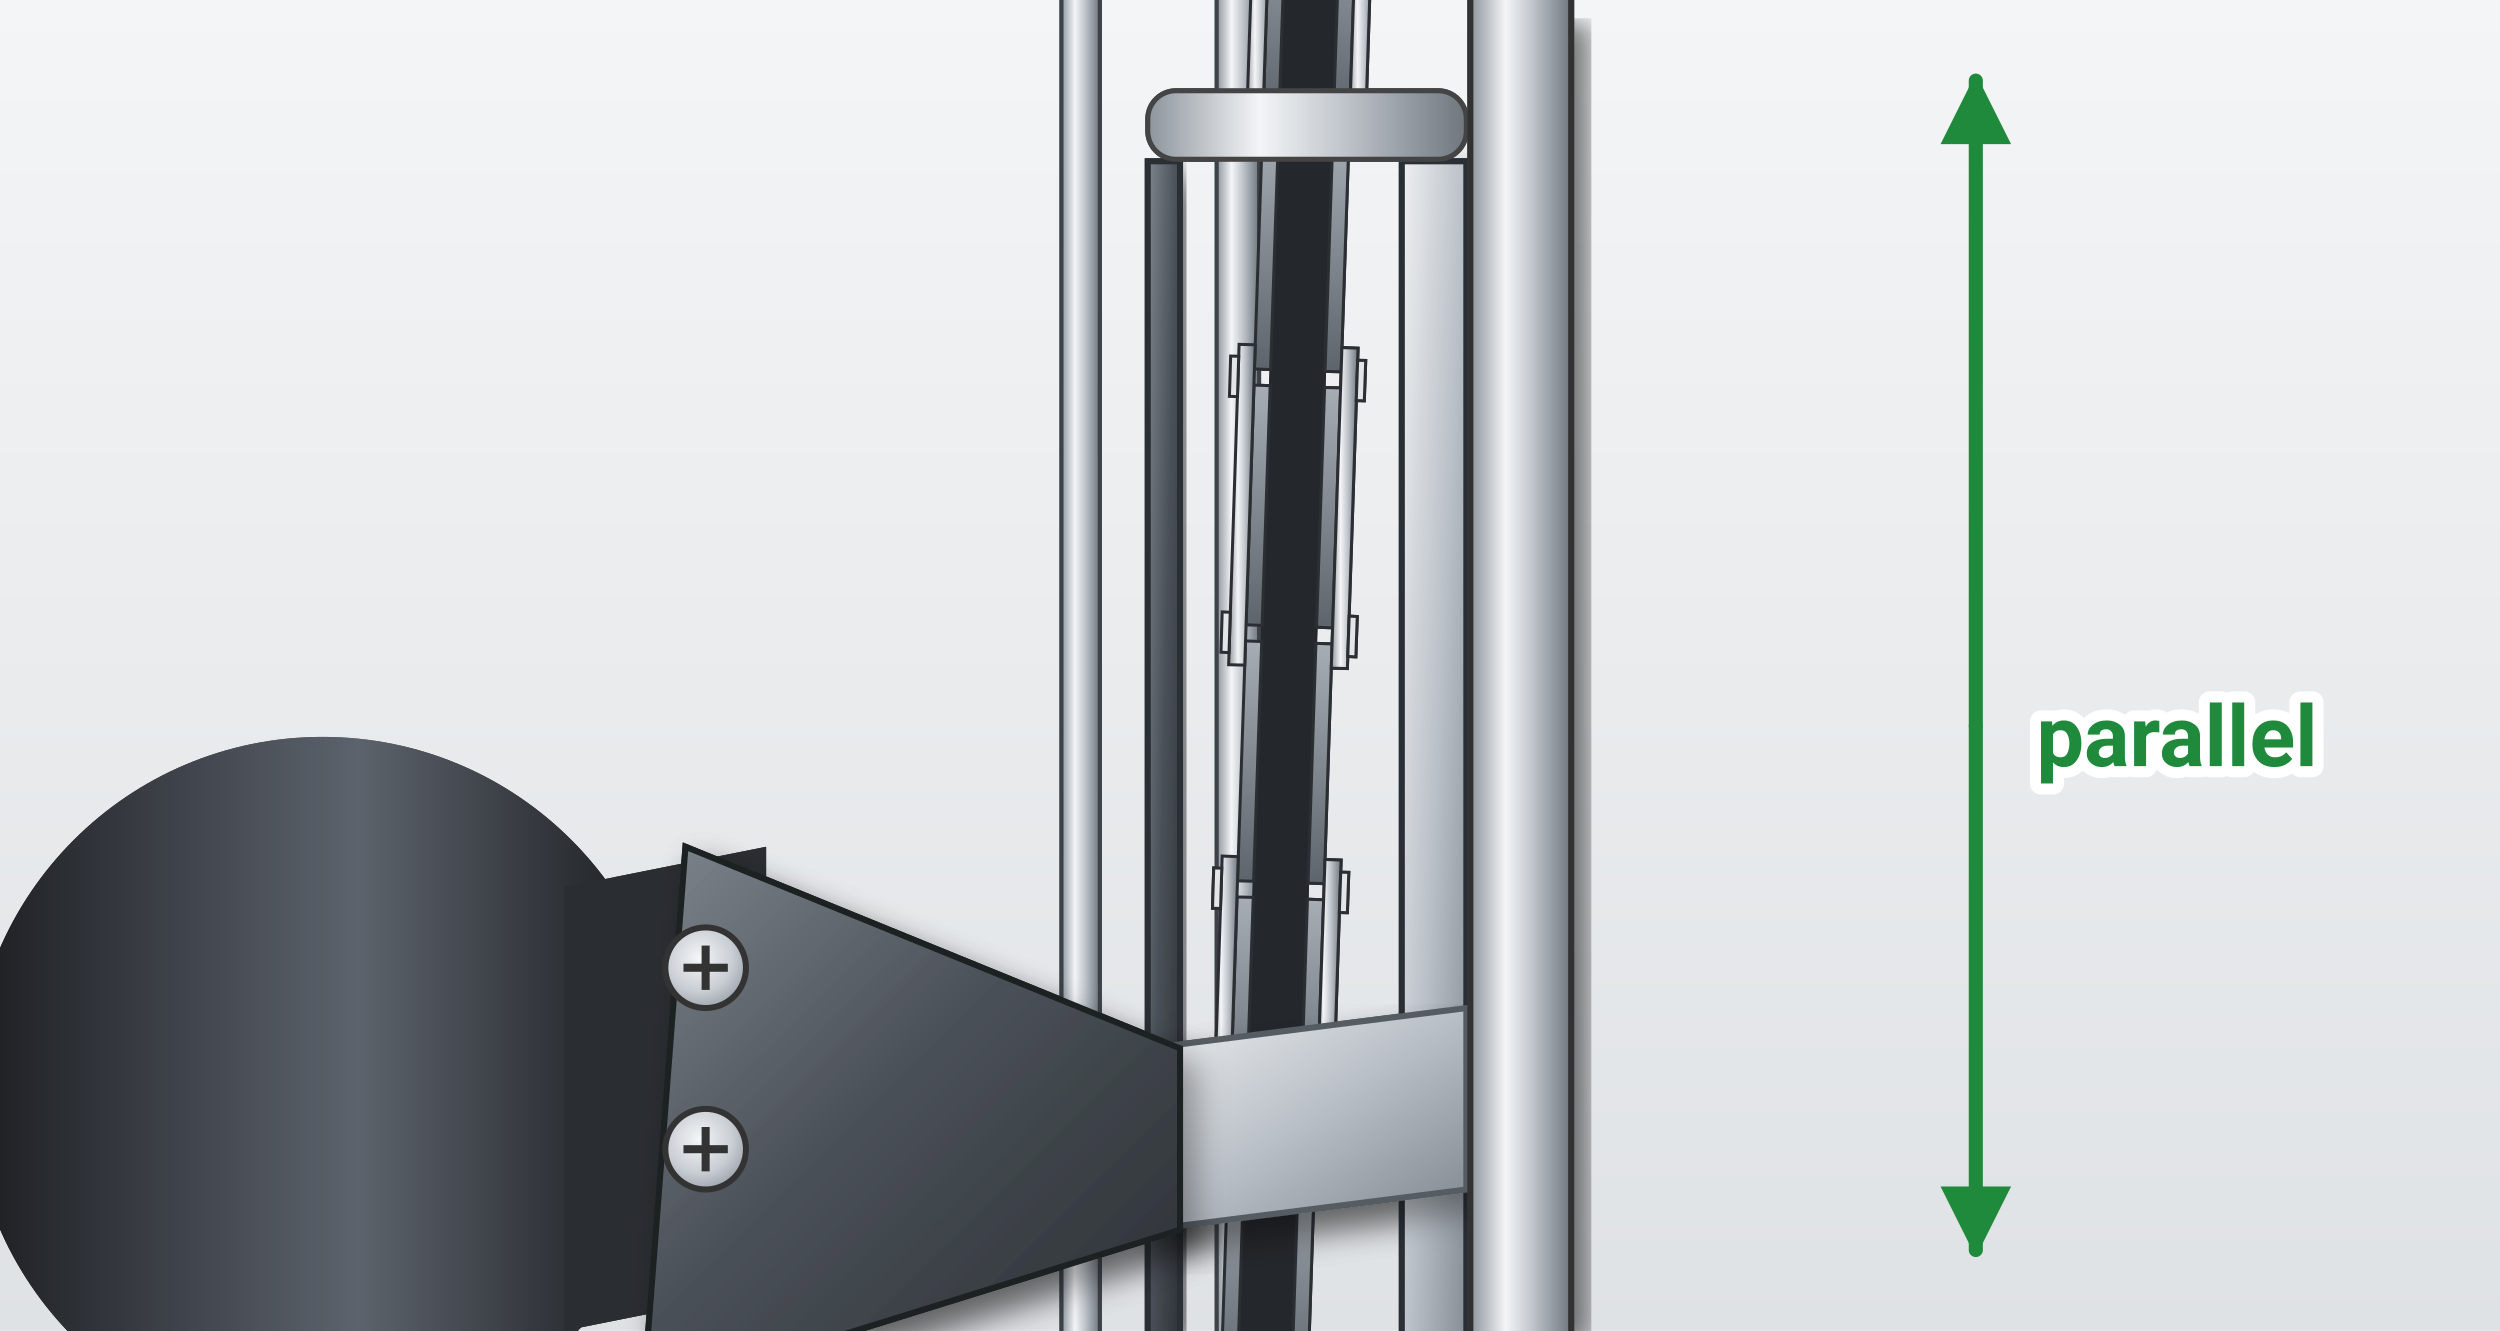
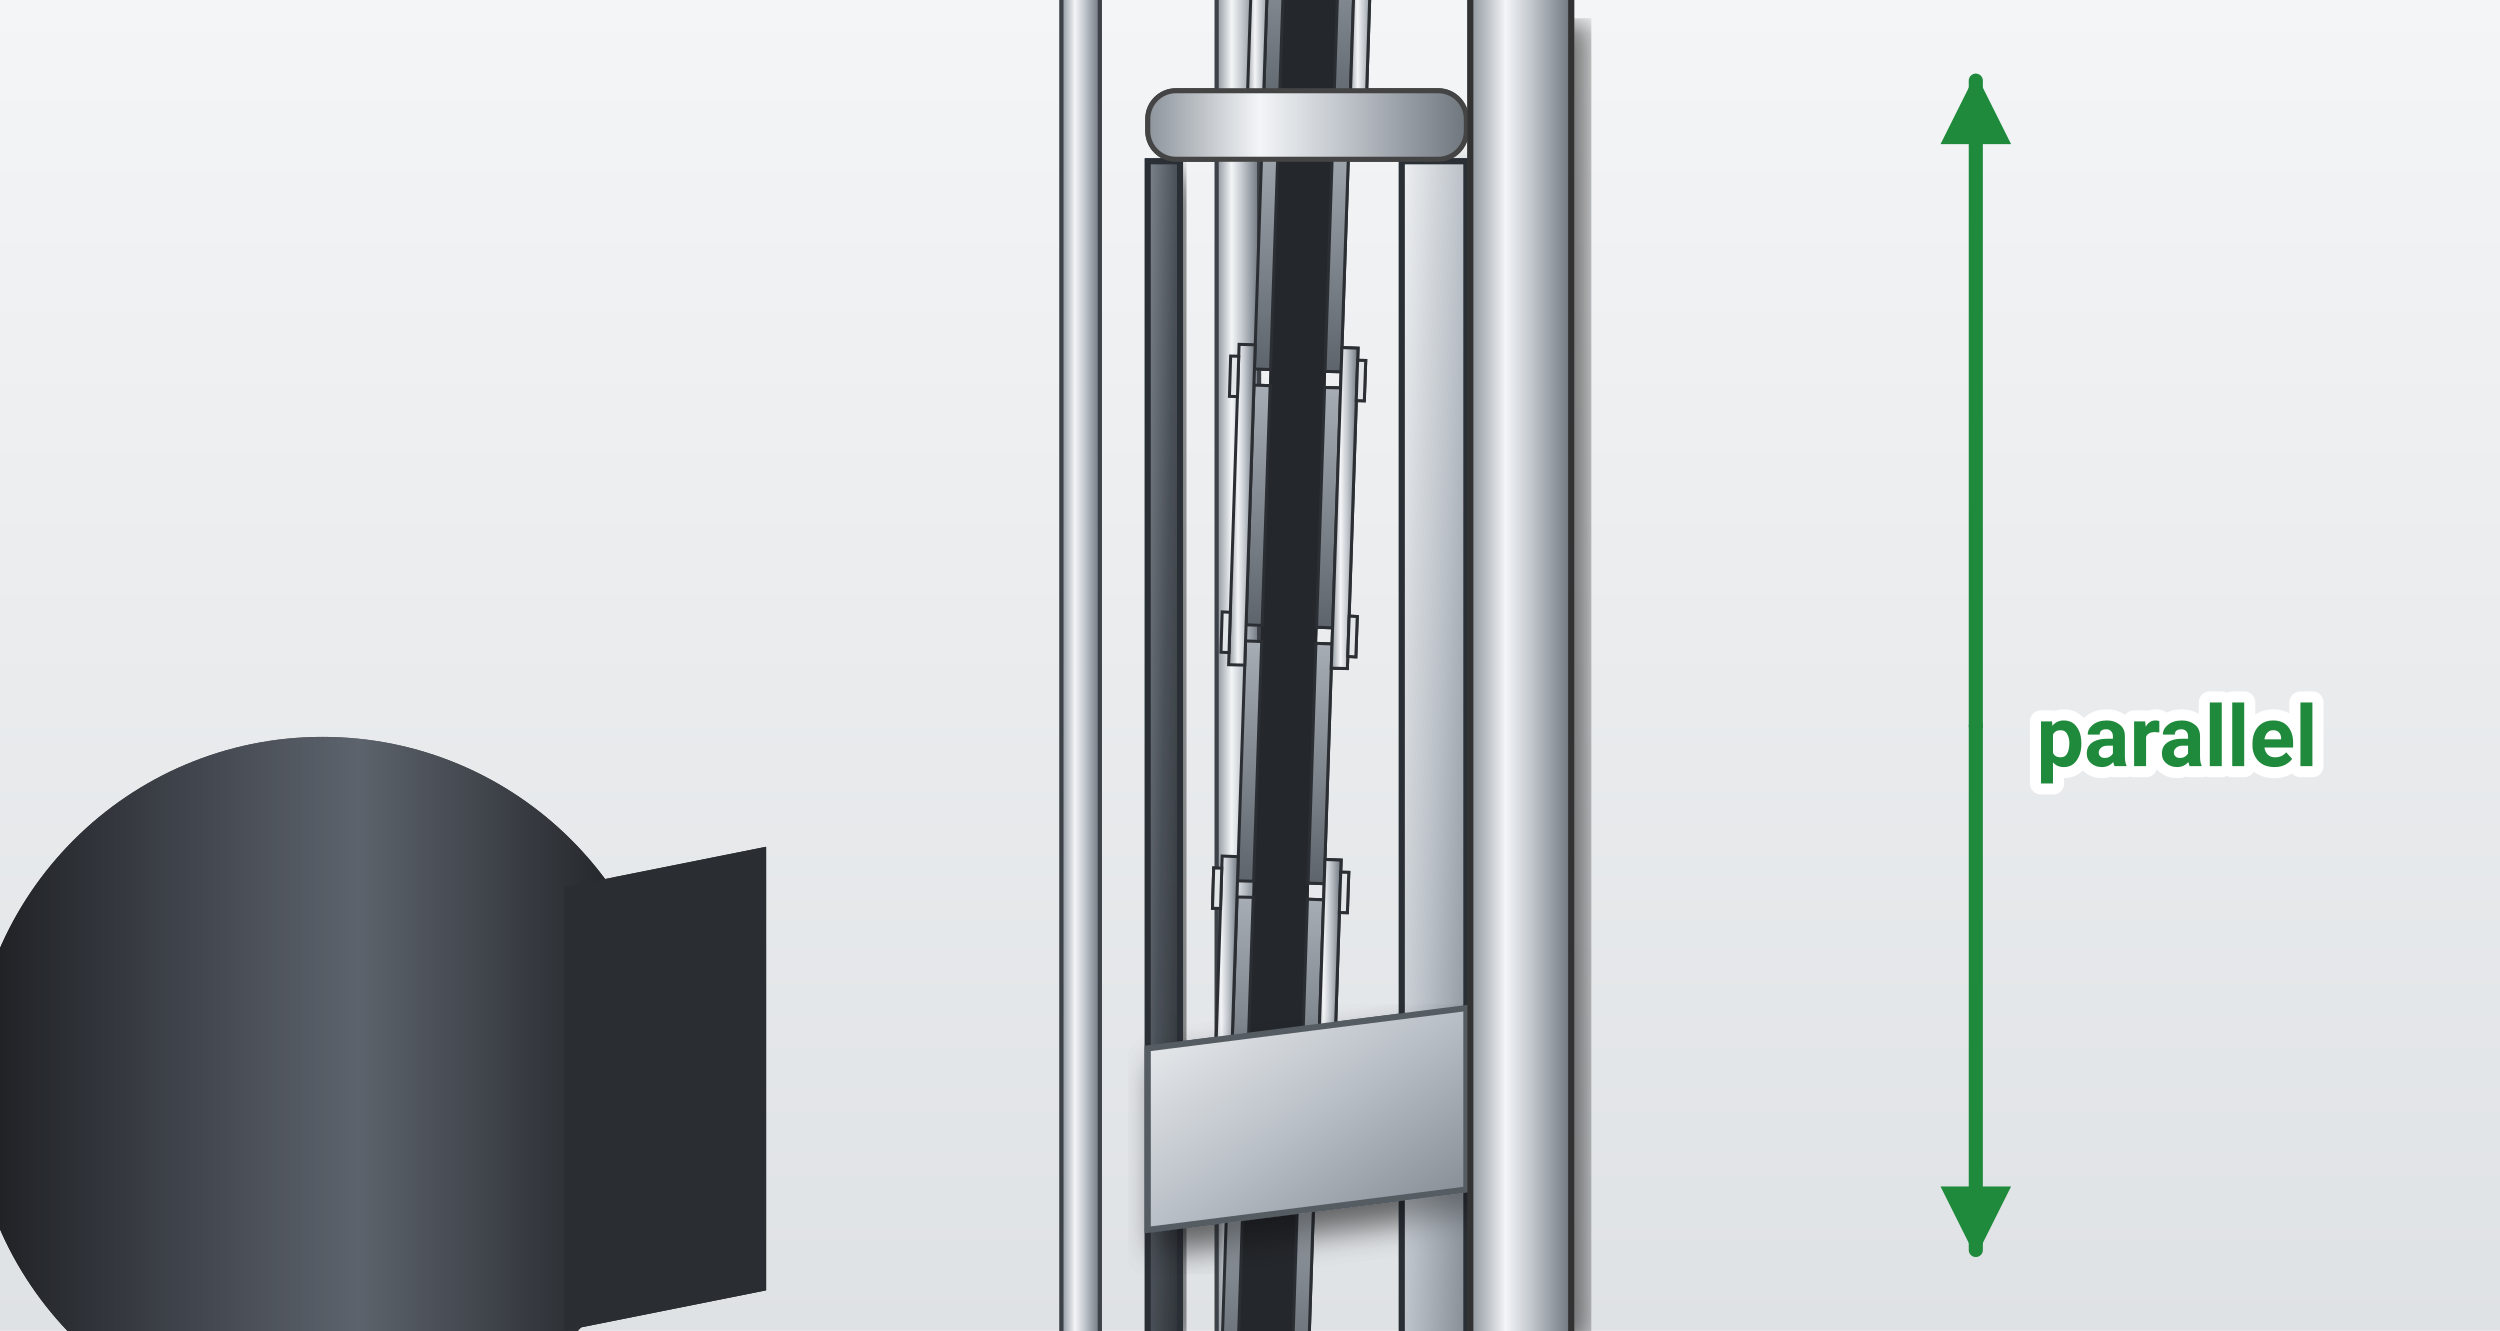
<svg xmlns="http://www.w3.org/2000/svg" viewBox="-14 -48 124 66" role="img" aria-label="From above: a hex key held flat on the outer plate runs parallel with the chain" font-family="-apple-system, BlinkMacSystemFont, 'Segoe UI', Roboto, Helvetica, Arial, sans-serif">
  <defs>
    <linearGradient id="steelV" x1="0" y1="0" x2="1" y2="0">
      <stop offset="0" stop-color="#8d949c" />
      <stop offset=".35" stop-color="#f3f5f7" />
      <stop offset=".6" stop-color="#c3c8ce" />
      <stop offset="1" stop-color="#6f767e" />
    </linearGradient>
    <radialGradient id="steelDisc" cx=".42" cy=".38" r=".75">
      <stop offset="0" stop-color="#f4f6f8" />
      <stop offset=".55" stop-color="#c9ced4" />
      <stop offset="1" stop-color="#8a9199" />
    </radialGradient>
    <radialGradient id="ringDisc" cx=".45" cy=".35" r=".8">
      <stop offset="0" stop-color="#5b6067" />
      <stop offset=".6" stop-color="#3a3e44" />
      <stop offset="1" stop-color="#25282c" />
    </radialGradient>
    <linearGradient id="body" x1="0" y1="0" x2="1" y2="1">
      <stop offset="0" stop-color="#7d848c" />
      <stop offset=".45" stop-color="#4b5158" />
      <stop offset="1" stop-color="#2a2e33" />
    </linearGradient>
    <linearGradient id="bodySilver" x1="0" y1="0" x2="1" y2="1">
      <stop offset="0" stop-color="#eef0f2" />
      <stop offset=".5" stop-color="#b9bfc6" />
      <stop offset="1" stop-color="#7e858d" />
    </linearGradient>
    <linearGradient id="pulleyV" x1="0" y1="0" x2="1" y2="0">
      <stop offset="0" stop-color="#111" />
      <stop offset=".45" stop-color="#4a4a4a" />
      <stop offset="1" stop-color="#151515" />
    </linearGradient>
    <radialGradient id="pulleyDisc" cx=".4" cy=".35" r=".8">
      <stop offset="0" stop-color="#4a4a4a" />
      <stop offset="1" stop-color="#141414" />
    </radialGradient>
    <linearGradient id="plateOuter" x1="0" y1="0" x2="0" y2="1">
      <stop offset="0" stop-color="#f1f3f5" />
      <stop offset=".5" stop-color="#b8bec5" />
      <stop offset="1" stop-color="#858c94" />
    </linearGradient>
    <linearGradient id="plateInner" x1="0" y1="0" x2="0" y2="1">
      <stop offset="0" stop-color="#a7adb4" />
      <stop offset="1" stop-color="#5e646b" />
    </linearGradient>
    <linearGradient id="tube" x1="0" y1="0" x2="1" y2="0">
      <stop offset="0" stop-color="#1b1d20" />
      <stop offset=".4" stop-color="#4b5059" />
      <stop offset=".55" stop-color="#5d636c" />
      <stop offset="1" stop-color="#16181b" />
    </linearGradient>
    <linearGradient id="bg" x1="0" y1="0" x2="0" y2="1">
      <stop offset="0" stop-color="#f4f5f6" />
      <stop offset="1" stop-color="#dfe2e5" />
    </linearGradient>
    <linearGradient id="hubShade" x1="0" y1="0" x2="0" y2="1">
      <stop offset="0" stop-color="#2e3237" />
      <stop offset=".6" stop-color="#3a3e44" stop-opacity=".85" />
      <stop offset="1" stop-color="#3a3e44" stop-opacity="0" />
    </linearGradient>
    <filter id="shadow" x="-10%" y="-10%" width="130%" height="130%">
      <feDropShadow dx=".6" dy=".9" stdDeviation=".8" flood-opacity=".35" />
    </filter>
    <marker id="arrow" viewBox="0 0 10 10" refX="9" refY="5" markerWidth="5" markerHeight="5" orient="auto-start-reverse">
      <path d="M0,0 L10,5 L0,10 z" fill="context-stroke" />
    </marker>
  </defs>
  <rect x="-14" y="-48" width="124" height="66" fill="url(#bg)" />
  <g id="scene">
    <circle cx="2" cy="6" r="17.45" fill="url(#tube)" />
    <path d="M14,-4 L24,-6 L24,16 L14,18 Z" fill="#2a2d31" />
    <rect x="38.65" y="-70" width="1.9" height="150" fill="url(#steelV)" stroke="#3d4248" stroke-width=".2" />
    <rect x="46.35" y="-70" width="2.1" height="150" fill="url(#steelV)" stroke="#3d4248" stroke-width=".2" />
    <path d="M53.44,-79.95 L48.14,80.05 L45.34,79.95 L50.64,-80.05 Z" fill="#24272b" />
    <path d="M54.18,-79.53 L53.78,-67.64 L52.99,-67.66 L53.38,-79.56 Z" fill="url(#plateInner)" stroke="#2b2f34" stroke-width=".15" />
    <path d="M50.68,-79.64 L50.29,-67.75 L49.49,-67.78 L49.88,-79.67 Z" fill="url(#plateInner)" stroke="#2b2f34" stroke-width=".15" />
    <path d="M53.76,-66.84 L53.36,-54.94 L52.56,-54.97 L52.96,-66.86 Z" fill="url(#plateInner)" stroke="#2b2f34" stroke-width=".15" />
    <path d="M50.26,-66.95 L49.87,-55.06 L49.07,-55.09 L49.46,-66.98 Z" fill="url(#plateInner)" stroke="#2b2f34" stroke-width=".15" />
    <path d="M53.34,-54.14 L52.94,-42.25 L52.14,-42.28 L52.54,-54.17 Z" fill="url(#plateInner)" stroke="#2b2f34" stroke-width=".15" />
    <path d="M49.84,-54.26 L49.44,-42.37 L48.65,-42.39 L49.04,-54.29 Z" fill="url(#plateInner)" stroke="#2b2f34" stroke-width=".15" />
    <path d="M52.92,-41.45 L52.52,-29.56 L51.72,-29.58 L52.12,-41.48 Z" fill="url(#plateInner)" stroke="#2b2f34" stroke-width=".15" />
    <path d="M49.42,-41.57 L49.02,-29.67 L48.22,-29.7 L48.62,-41.59 Z" fill="url(#plateInner)" stroke="#2b2f34" stroke-width=".15" />
    <path d="M52.5,-28.76 L52.1,-16.86 L51.3,-16.89 L51.7,-28.78 Z" fill="url(#plateInner)" stroke="#2b2f34" stroke-width=".15" />
    <path d="M49,-28.87 L48.6,-16.98 L47.8,-17.01 L48.2,-28.9 Z" fill="url(#plateInner)" stroke="#2b2f34" stroke-width=".15" />
    <path d="M52.07,-16.06 L51.68,-4.17 L50.88,-4.2 L51.27,-16.09 Z" fill="url(#plateInner)" stroke="#2b2f34" stroke-width=".15" />
    <path d="M48.58,-16.18 L48.18,-4.29 L47.38,-4.31 L47.78,-16.21 Z" fill="url(#plateInner)" stroke="#2b2f34" stroke-width=".15" />
    <path d="M51.65,-3.37 L51.26,8.52 L50.46,8.5 L50.85,-3.4 Z" fill="url(#plateInner)" stroke="#2b2f34" stroke-width=".15" />
    <path d="M48.16,-3.49 L47.76,8.41 L46.96,8.38 L47.36,-3.51 Z" fill="url(#plateInner)" stroke="#2b2f34" stroke-width=".15" />
    <path d="M51.23,9.32 L50.84,21.22 L50.04,21.19 L50.43,9.3 Z" fill="url(#plateInner)" stroke="#2b2f34" stroke-width=".15" />
    <path d="M47.73,9.21 L47.34,21.1 L46.54,21.07 L46.93,9.18 Z" fill="url(#plateInner)" stroke="#2b2f34" stroke-width=".15" />
    <path d="M50.81,22.02 L50.42,33.91 L49.62,33.88 L50.01,21.99 Z" fill="url(#plateInner)" stroke="#2b2f34" stroke-width=".15" />
    <path d="M47.31,21.9 L46.92,33.79 L46.12,33.77 L46.51,21.87 Z" fill="url(#plateInner)" stroke="#2b2f34" stroke-width=".15" />
    <path d="M50.39,34.71 L50,46.6 L49.2,46.58 L49.59,34.68 Z" fill="url(#plateInner)" stroke="#2b2f34" stroke-width=".15" />
    <path d="M46.89,34.59 L46.5,46.49 L45.7,46.46 L46.09,34.57 Z" fill="url(#plateInner)" stroke="#2b2f34" stroke-width=".15" />
    <path d="M49.97,47.4 L49.57,59.29 L48.78,59.27 L49.17,47.37 Z" fill="url(#plateInner)" stroke="#2b2f34" stroke-width=".15" />
    <path d="M46.47,47.29 L46.08,59.18 L45.28,59.15 L45.67,47.26 Z" fill="url(#plateInner)" stroke="#2b2f34" stroke-width=".15" />
    <path d="M49.55,60.09 L49.15,71.99 L48.35,71.96 L48.75,60.07 Z" fill="url(#plateInner)" stroke="#2b2f34" stroke-width=".15" />
    <path d="M46.05,59.98 L45.66,71.87 L44.86,71.85 L45.25,59.95 Z" fill="url(#plateInner)" stroke="#2b2f34" stroke-width=".15" />
    <path d="M49.13,72.79 L48.9,79.67 L48.1,79.64 L48.33,72.76 Z" fill="url(#plateInner)" stroke="#2b2f34" stroke-width=".15" />
    <path d="M45.63,72.67 L45.4,79.56 L44.6,79.53 L44.83,72.64 Z" fill="url(#plateInner)" stroke="#2b2f34" stroke-width=".15" />
    <path d="M55.05,-81.5 L54.52,-65.61 L53.72,-65.64 L54.25,-81.53 Z" fill="url(#steelV)" stroke="#2b2f34" stroke-width=".15" />
    <path d="M49.95,-81.67 L49.42,-65.78 L48.62,-65.81 L49.15,-81.7 Z" fill="url(#steelV)" stroke="#2b2f34" stroke-width=".15" />
    <path d="M55.43,-80.89 L55.36,-78.89 L54.96,-78.9 L55.03,-80.9 Z" fill="#e3e6e9" stroke="#2b2f34" stroke-width=".15" />
    <path d="M49.13,-81.1 L49.06,-79.1 L48.66,-79.11 L48.73,-81.11 Z" fill="#e3e6e9" stroke="#2b2f34" stroke-width=".15" />
    <path d="M55,-68.2 L54.94,-66.2 L54.54,-66.21 L54.6,-68.21 Z" fill="#e3e6e9" stroke="#2b2f34" stroke-width=".15" />
    <path d="M48.71,-68.4 L48.64,-66.41 L48.24,-66.42 L48.31,-68.42 Z" fill="#e3e6e9" stroke="#2b2f34" stroke-width=".15" />
    <path d="M54.2,-56.12 L53.68,-40.22 L52.88,-40.25 L53.4,-56.14 Z" fill="url(#steelV)" stroke="#2b2f34" stroke-width=".15" />
    <path d="M49.11,-56.28 L48.58,-40.39 L47.78,-40.42 L48.31,-56.31 Z" fill="url(#steelV)" stroke="#2b2f34" stroke-width=".15" />
    <path d="M54.58,-55.5 L54.52,-53.5 L54.12,-53.52 L54.18,-55.52 Z" fill="#e3e6e9" stroke="#2b2f34" stroke-width=".15" />
    <path d="M48.29,-55.71 L48.22,-53.71 L47.82,-53.73 L47.89,-55.72 Z" fill="#e3e6e9" stroke="#2b2f34" stroke-width=".15" />
    <path d="M54.16,-42.81 L54.1,-40.81 L53.7,-40.82 L53.76,-42.82 Z" fill="#e3e6e9" stroke="#2b2f34" stroke-width=".15" />
    <path d="M47.87,-43.02 L47.8,-41.02 L47.4,-41.03 L47.47,-43.03 Z" fill="#e3e6e9" stroke="#2b2f34" stroke-width=".15" />
    <path d="M53.36,-30.73 L52.83,-14.84 L52.03,-14.86 L52.56,-30.76 Z" fill="url(#steelV)" stroke="#2b2f34" stroke-width=".15" />
    <path d="M48.26,-30.9 L47.74,-15.01 L46.94,-15.03 L47.46,-30.92 Z" fill="url(#steelV)" stroke="#2b2f34" stroke-width=".15" />
    <path d="M53.74,-30.12 L53.67,-28.12 L53.27,-28.13 L53.34,-30.13 Z" fill="#e3e6e9" stroke="#2b2f34" stroke-width=".15" />
    <path d="M47.44,-30.33 L47.38,-28.33 L46.98,-28.34 L47.04,-30.34 Z" fill="#e3e6e9" stroke="#2b2f34" stroke-width=".15" />
    <path d="M53.32,-17.42 L53.25,-15.42 L52.85,-15.44 L52.92,-17.44 Z" fill="#e3e6e9" stroke="#2b2f34" stroke-width=".15" />
    <path d="M47.02,-17.63 L46.96,-15.63 L46.56,-15.65 L46.62,-17.65 Z" fill="#e3e6e9" stroke="#2b2f34" stroke-width=".15" />
    <path d="M52.52,-5.34 L51.99,10.55 L51.19,10.52 L51.72,-5.37 Z" fill="url(#steelV)" stroke="#2b2f34" stroke-width=".15" />
    <path d="M47.42,-5.51 L46.89,10.38 L46.1,10.35 L46.62,-5.54 Z" fill="url(#steelV)" stroke="#2b2f34" stroke-width=".15" />
    <path d="M52.9,-4.73 L52.83,-2.73 L52.43,-2.74 L52.5,-4.74 Z" fill="#e3e6e9" stroke="#2b2f34" stroke-width=".15" />
    <path d="M46.6,-4.94 L46.54,-2.94 L46.14,-2.95 L46.2,-4.95 Z" fill="#e3e6e9" stroke="#2b2f34" stroke-width=".15" />
    <path d="M52.48,7.96 L52.41,9.96 L52.01,9.95 L52.08,7.95 Z" fill="#e3e6e9" stroke="#2b2f34" stroke-width=".15" />
    <path d="M46.18,7.75 L46.12,9.75 L45.72,9.74 L45.78,7.74 Z" fill="#e3e6e9" stroke="#2b2f34" stroke-width=".15" />
    <path d="M51.68,20.04 L51.15,35.93 L50.35,35.91 L50.88,20.02 Z" fill="url(#steelV)" stroke="#2b2f34" stroke-width=".15" />
    <path d="M46.58,19.87 L46.05,35.77 L45.25,35.74 L45.78,19.85 Z" fill="url(#steelV)" stroke="#2b2f34" stroke-width=".15" />
    <path d="M52.06,20.66 L51.99,22.65 L51.59,22.64 L51.66,20.64 Z" fill="#e3e6e9" stroke="#2b2f34" stroke-width=".15" />
    <path d="M45.76,20.45 L45.69,22.45 L45.29,22.43 L45.36,20.43 Z" fill="#e3e6e9" stroke="#2b2f34" stroke-width=".15" />
    <path d="M51.64,33.35 L51.57,35.35 L51.17,35.33 L51.24,33.34 Z" fill="#e3e6e9" stroke="#2b2f34" stroke-width=".15" />
    <path d="M45.34,33.14 L45.27,35.14 L44.87,35.13 L44.94,33.13 Z" fill="#e3e6e9" stroke="#2b2f34" stroke-width=".15" />
    <path d="M50.83,45.43 L50.31,61.32 L49.51,61.29 L50.04,45.4 Z" fill="url(#steelV)" stroke="#2b2f34" stroke-width=".15" />
    <path d="M45.74,45.26 L45.21,61.15 L44.41,61.12 L44.94,45.23 Z" fill="url(#steelV)" stroke="#2b2f34" stroke-width=".15" />
    <path d="M51.21,46.04 L51.15,48.04 L50.75,48.03 L50.82,46.03 Z" fill="#e3e6e9" stroke="#2b2f34" stroke-width=".15" />
    <path d="M44.92,45.83 L44.85,47.83 L44.45,47.82 L44.52,45.82 Z" fill="#e3e6e9" stroke="#2b2f34" stroke-width=".15" />
    <path d="M50.79,58.73 L50.73,60.73 L50.33,60.72 L50.39,58.72 Z" fill="#e3e6e9" stroke="#2b2f34" stroke-width=".15" />
    <path d="M44.5,58.53 L44.43,60.52 L44.03,60.51 L44.1,58.51 Z" fill="#e3e6e9" stroke="#2b2f34" stroke-width=".15" />
    <path d="M49.99,70.81 L49.63,81.7 L48.83,81.67 L49.19,70.79 Z" fill="url(#steelV)" stroke="#2b2f34" stroke-width=".15" />
    <path d="M44.9,70.65 L44.53,81.53 L43.74,81.5 L44.1,70.62 Z" fill="url(#steelV)" stroke="#2b2f34" stroke-width=".15" />
    <path d="M50.37,71.43 L50.31,73.43 L49.91,73.41 L49.97,71.41 Z" fill="#e3e6e9" stroke="#2b2f34" stroke-width=".15" />
    <path d="M44.08,71.22 L44.01,73.22 L43.61,73.2 L43.68,71.21 Z" fill="#e3e6e9" stroke="#2b2f34" stroke-width=".15" />
    <path d="M42.93,-40 L44.53,-40 L44.53,18 Q44.53,26 43.73,28 Q42.93,26 42.93,18 Z" fill="url(#body)" stroke="#2b2f34" stroke-width=".3" filter="url(#shadow)" />
    <path d="M55.53,-40 L58.73,-40 L58.73,18 Q58.73,26 57.13,28 Q55.53,26 55.53,18 Z" fill="url(#bodySilver)" stroke="#2b2f34" stroke-width=".3" filter="url(#shadow)" />
    <rect x="42.93" y="-43.5" width="15.8" height="3.4" rx="1.4" fill="url(#steelV)" stroke="#444" stroke-width=".25" />
    <path d="M42.93,4 L58.73,2 L58.73,11 L42.93,13 Z" fill="url(#bodySilver)" stroke="#555b62" stroke-width=".3" filter="url(#shadow)" />
-     <path d="M20,-6 L44.53,4 L44.53,13 L22,20 L18,20 Z" fill="url(#body)" stroke="#1d2024" stroke-width=".3" filter="url(#shadow)" />
-     <circle cx="21" cy="0" r="2" fill="url(#steelDisc)" stroke="#333" stroke-width=".3" />
-     <path d="M19.9,0 h2.2 M21,-1.1 v2.2" stroke="#333" stroke-width=".4" />
-     <circle cx="21" cy="9" r="2" fill="url(#steelDisc)" stroke="#333" stroke-width=".3" />
-     <path d="M19.9,9 h2.2 M21,7.9 v2.2" stroke="#333" stroke-width=".4" />
    <rect x="58.93" y="-64" width="5" height="120" rx=".8" fill="url(#steelV)" stroke="#333" stroke-width=".3" filter="url(#shadow)" />
  </g>
  <use href="#scene" />
  <line x1="84" y1="-12" x2="84" y2="-44" stroke="#1f8a3b" stroke-width="0.7" stroke-linecap="round" marker-end="url(#arrow)" />
  <line x1="84" y1="-12" x2="84" y2="14" stroke="#1f8a3b" stroke-width="0.7" stroke-linecap="round" marker-end="url(#arrow)" />
  <text x="87" y="-10" font-size="4.2" font-weight="600" text-anchor="start" fill="#1f8a3b" stroke="#fff" stroke-width="1.1" paint-order="stroke" stroke-linejoin="round">parallel</text>
</svg>
